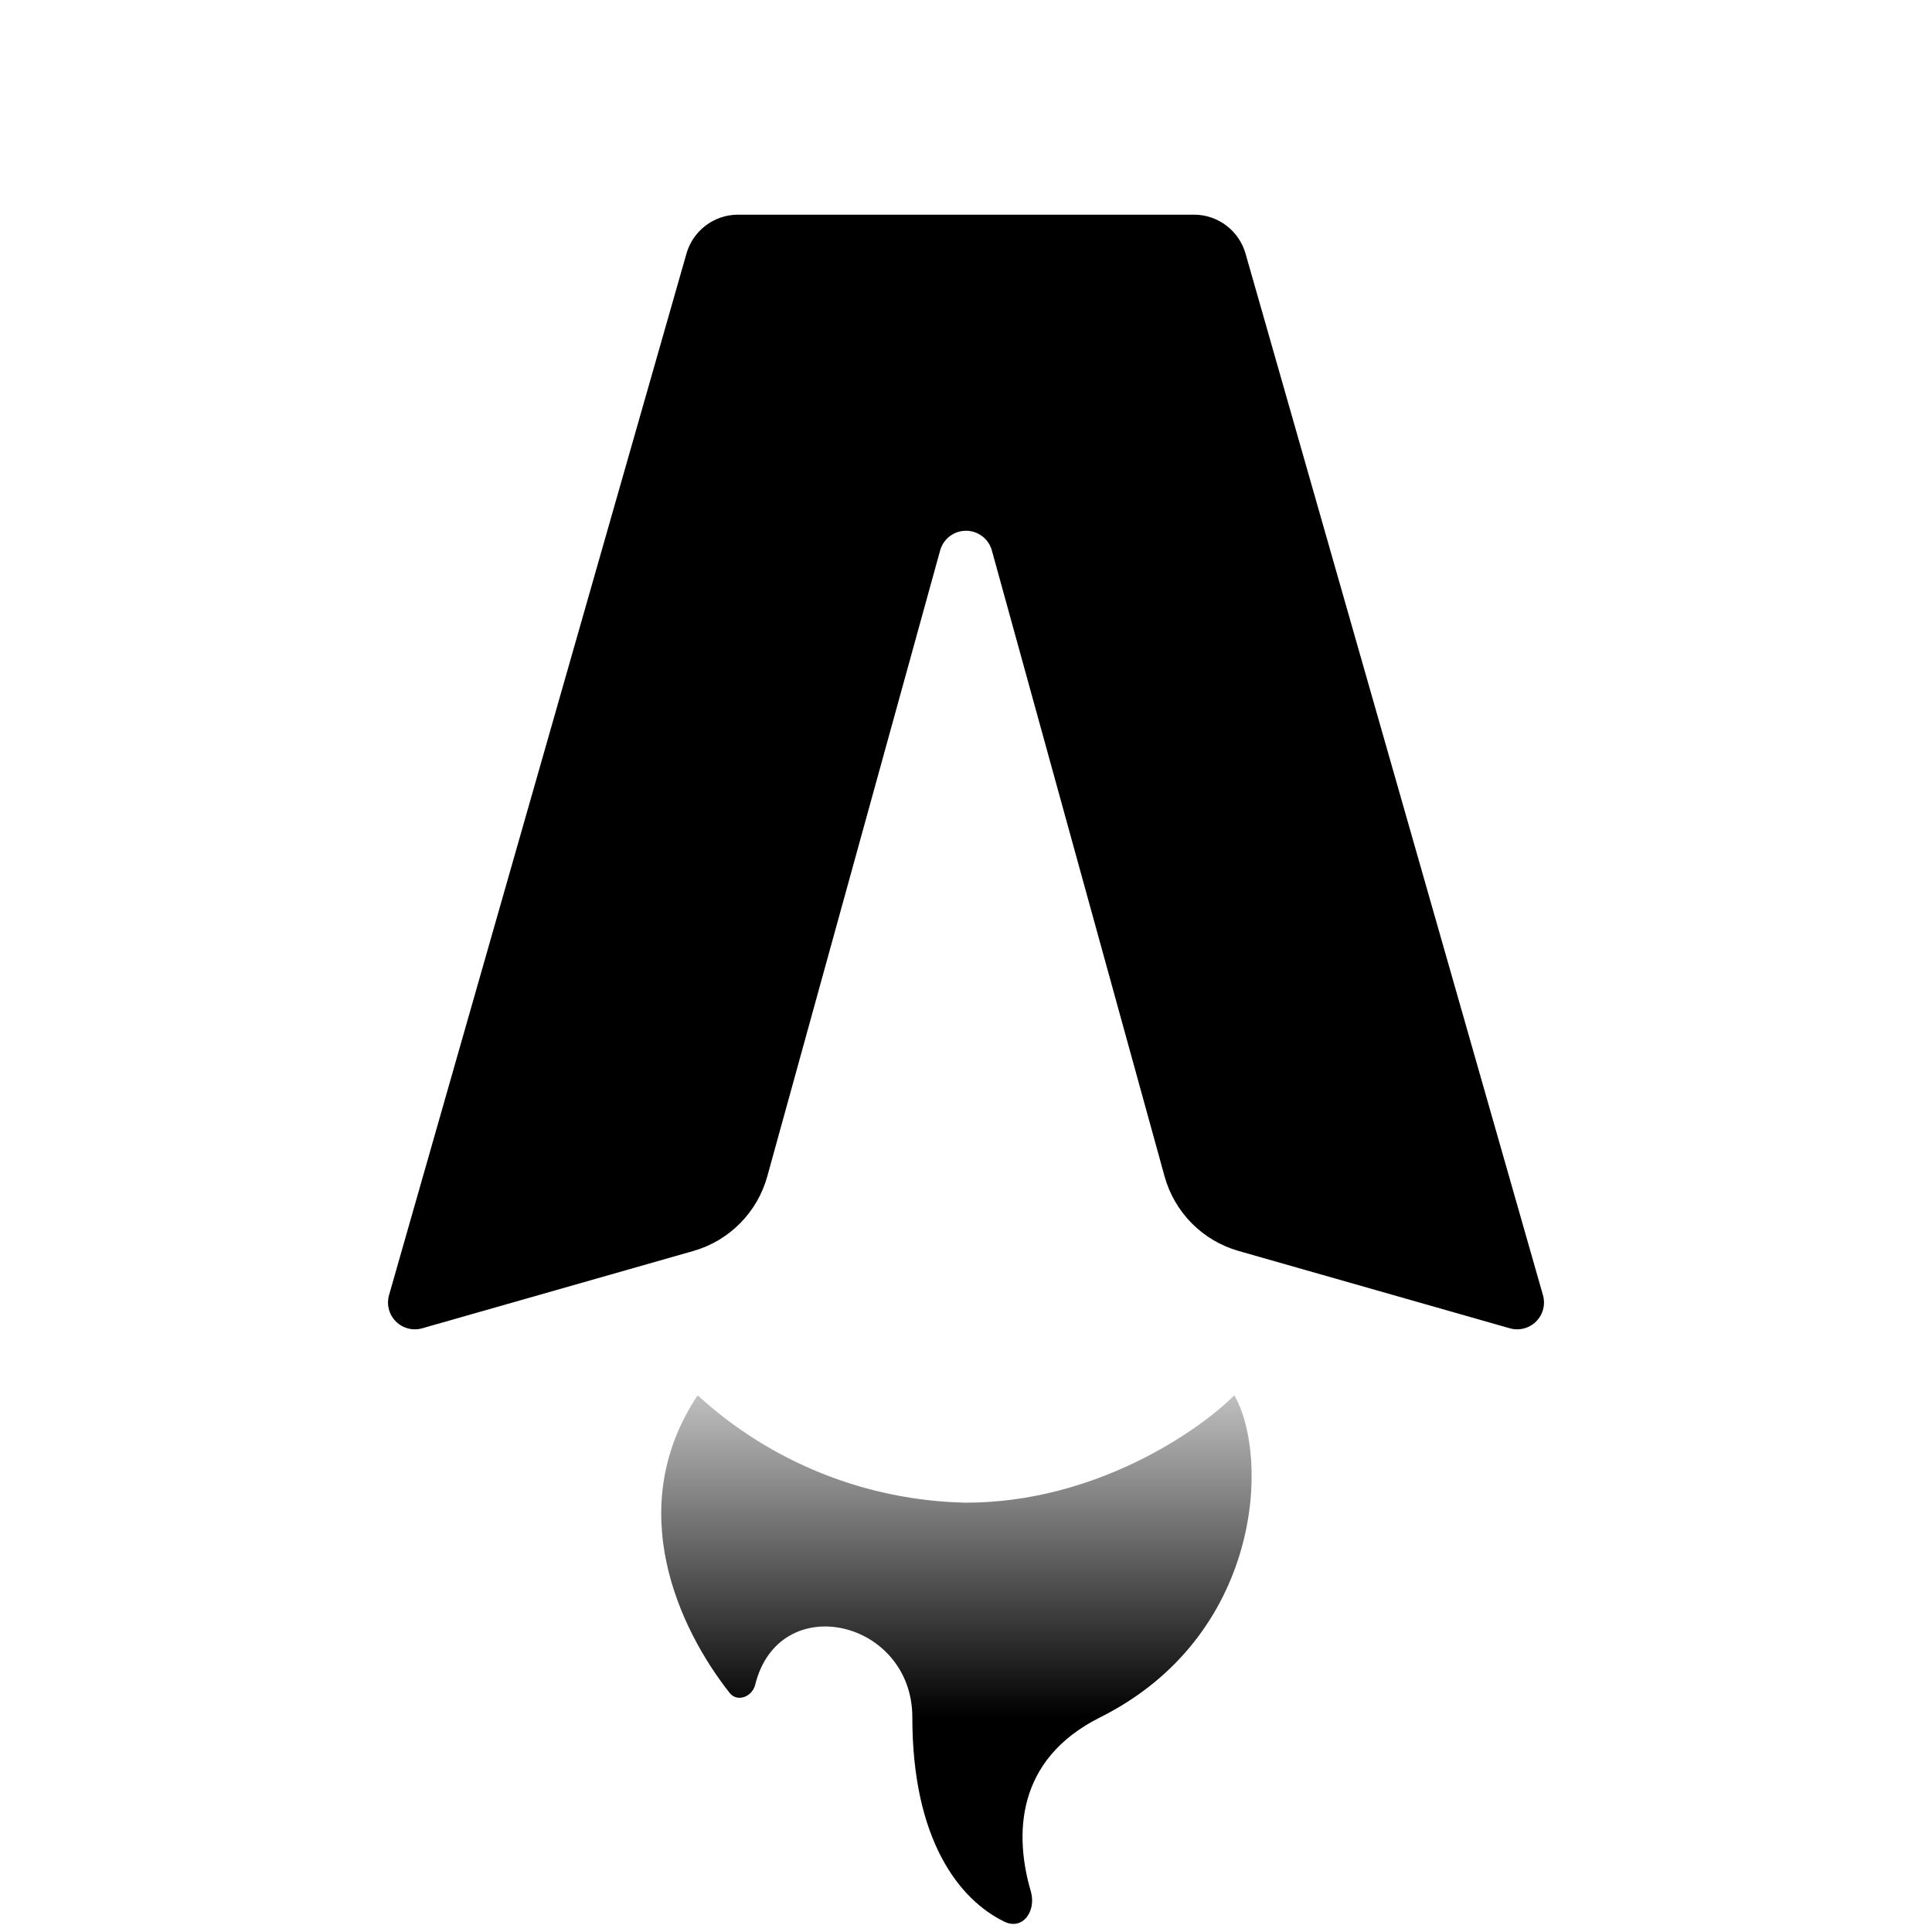
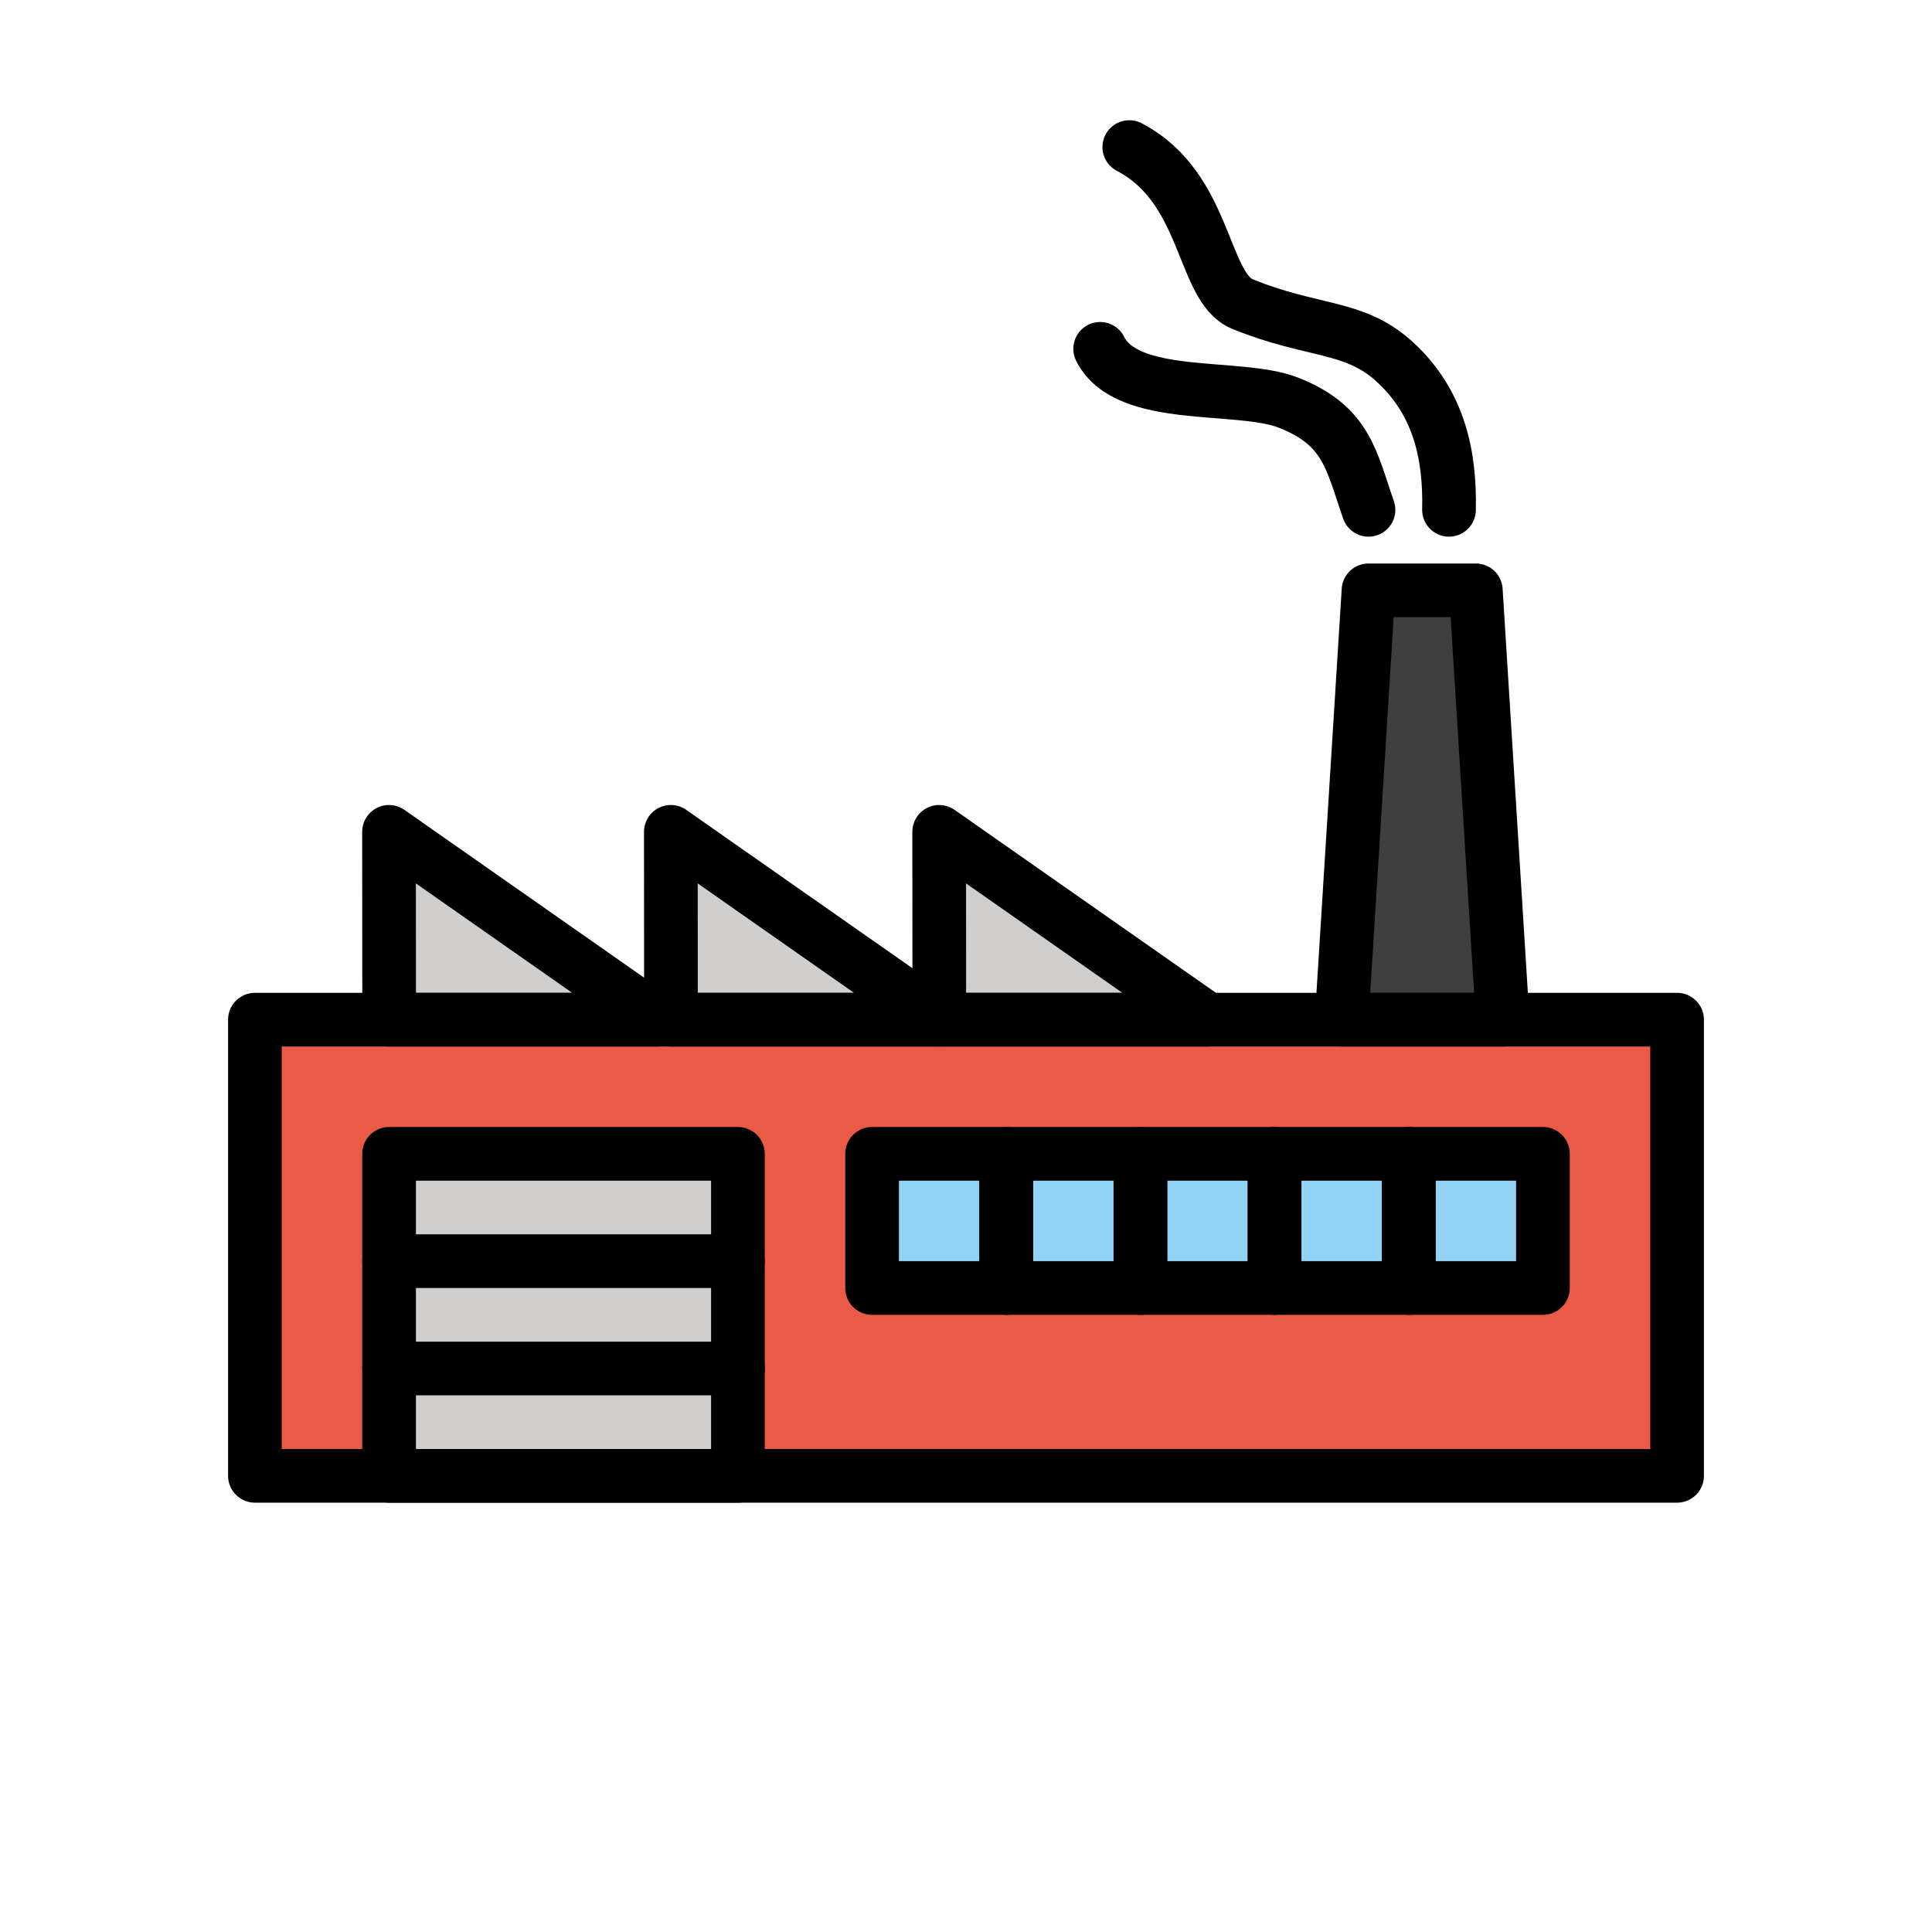
- <svg xmlns="http://www.w3.org/2000/svg" fill="none" viewBox="0 0 36 36">
-   <path fill="#000" d="M22.25 4h-8.5a1 1 0 0 0-.96.73l-5.54 19.4a.5.5 0 0 0 .62.62l5.05-1.44a2 2 0 0 0 1.38-1.4l3.22-11.66a.5.5 0 0 1 .96 0l3.22 11.67a2 2 0 0 0 1.38 1.39l5.05 1.44a.5.5 0 0 0 .62-.62l-5.54-19.4a1 1 0 0 0-.96-.73Z" />
-   <path fill="url(#gradient)" d="M18 28a7.63 7.63 0 0 1-5-2c-1.4 2.1-.35 4.35.6 5.55.14.17.41.07.47-.15.44-1.8 2.93-1.22 2.93.6 0 2.28.87 3.4 1.72 3.81.34.16.59-.2.49-.56-.31-1.05-.29-2.46 1.29-3.25 3-1.5 3.17-4.83 2.5-6-.67.67-2.6 2-5 2Z" />
-   <defs>
-     <linearGradient id="gradient" x1="16" x2="16" y1="32" y2="24" gradientUnits="userSpaceOnUse">
-       <stop stop-color="#000" />
-       <stop offset="1" stop-color="#000" stop-opacity="0" />
-     </linearGradient>
-   </defs>
-   <style>
-     @media (prefers-color-scheme:dark){:root{filter:invert(100%)}}
-   </style>
+ <svg xmlns="http://www.w3.org/2000/svg" id="emoji" viewBox="0 0 72 72">
+   <g id="color">
+     <rect x="9.5" y="38" width="53" height="17" fill="#EA5A47" stroke="none" stroke-linecap="round" stroke-linejoin="round" stroke-miterlimit="10" stroke-width="2" />
+     <rect x="14.5" y="43" width="13" height="12" fill="#D0CFCE" stroke="none" stroke-linecap="round" stroke-linejoin="round" stroke-miterlimit="10" stroke-width="2" />
+     <rect x="32.5" y="43" width="5" height="5" fill="#92D3F5" stroke="none" stroke-linecap="round" stroke-linejoin="round" stroke-miterlimit="10" stroke-width="2" />
+     <rect x="37.5" y="43" width="5" height="5" fill="#92D3F5" stroke="none" stroke-linecap="round" stroke-linejoin="round" stroke-miterlimit="10" stroke-width="2" />
+     <rect x="42.5" y="43" width="5" height="5" fill="#92D3F5" stroke="none" stroke-linecap="round" stroke-linejoin="round" stroke-miterlimit="10" stroke-width="2" />
+     <rect x="47.5" y="43" width="5" height="5" fill="#92D3F5" stroke="none" stroke-linecap="round" stroke-linejoin="round" stroke-miterlimit="10" stroke-width="2" />
+     <rect x="52.5" y="43" width="5" height="5" fill="#92D3F5" stroke="none" stroke-linecap="round" stroke-linejoin="round" stroke-miterlimit="10" stroke-width="2" />
+     <polygon fill="#3F3F3F" stroke="none" stroke-linecap="round" stroke-linejoin="round" stroke-miterlimit="10" stroke-width="2" points="56,38 50,38 51,22 55,22" />
+     <polygon fill="#D0CFCE" stroke="none" stroke-linecap="round" stroke-linejoin="round" stroke-miterlimit="10" stroke-width="2" points="14.497,31 14.502,38 24.497,38" />
+     <polygon fill="#D0CFCE" stroke="none" stroke-linecap="round" stroke-linejoin="round" stroke-miterlimit="10" stroke-width="2" points="25,31 25.005,38 35,38" />
+     <polygon fill="#D0CFCE" stroke="none" stroke-linecap="round" stroke-linejoin="round" stroke-miterlimit="10" stroke-width="2" points="35,31 35.005,38 45,38" />
+   </g>
+   <g id="hair" />
+   <g id="skin" />
+   <g id="skin-shadow" />
+   <g id="line">
+     <rect x="9.5" y="38" width="53" height="17" fill="none" stroke="#000000" stroke-linecap="round" stroke-linejoin="round" stroke-miterlimit="10" stroke-width="2" />
+     <rect x="14.5" y="43" width="13" height="12" fill="none" stroke="#000000" stroke-linecap="round" stroke-linejoin="round" stroke-miterlimit="10" stroke-width="2" />
+     <line x1="14.5" x2="27.5" y1="47" y2="47" fill="none" stroke="#000000" stroke-linecap="round" stroke-linejoin="round" stroke-miterlimit="10" stroke-width="2" />
+     <line x1="14.5" x2="27.5" y1="51" y2="51" fill="none" stroke="#000000" stroke-linecap="round" stroke-linejoin="round" stroke-miterlimit="10" stroke-width="2" />
+     <rect x="32.5" y="43" width="5" height="5" fill="none" stroke="#000000" stroke-linecap="round" stroke-linejoin="round" stroke-miterlimit="10" stroke-width="2" />
+     <rect x="37.5" y="43" width="5" height="5" fill="none" stroke="#000000" stroke-linecap="round" stroke-linejoin="round" stroke-miterlimit="10" stroke-width="2" />
+     <rect x="42.5" y="43" width="5" height="5" fill="none" stroke="#000000" stroke-linecap="round" stroke-linejoin="round" stroke-miterlimit="10" stroke-width="2" />
+     <rect x="47.5" y="43" width="5" height="5" fill="none" stroke="#000000" stroke-linecap="round" stroke-linejoin="round" stroke-miterlimit="10" stroke-width="2" />
+     <rect x="52.5" y="43" width="5" height="5" fill="none" stroke="#000000" stroke-linecap="round" stroke-linejoin="round" stroke-miterlimit="10" stroke-width="2" />
+     <polygon fill="none" stroke="#000000" stroke-linecap="round" stroke-linejoin="round" stroke-miterlimit="10" stroke-width="2" points="56,38 50,38 51,22 55,22" />
+     <polygon fill="none" stroke="#000000" stroke-linecap="round" stroke-linejoin="round" stroke-miterlimit="10" stroke-width="2" points="14.497,31 14.502,38 24.497,38" />
+     <polygon fill="none" stroke="#000000" stroke-linecap="round" stroke-linejoin="round" stroke-miterlimit="10" stroke-width="2" points="25,31 25.005,38 35,38" />
+     <polygon fill="none" stroke="#000000" stroke-linecap="round" stroke-linejoin="round" stroke-miterlimit="10" stroke-width="2" points="35,31 35.005,38 45,38" />
+     <path fill="none" stroke="#000000" stroke-linecap="round" stroke-miterlimit="10" stroke-width="2" d="M54,19 c0.043-1.956-0.325-4.002-2.079-5.566c-1.488-1.327-3.042-1.049-5.619-2.103C44.783,10.709,45,7,42.085,5.481" />
+     <path fill="none" stroke="#000000" stroke-linecap="round" stroke-miterlimit="10" stroke-width="2" d="M51,19 c-0.645-1.847-0.809-3.15-3-4c-1.858-0.721-6,0-7-2" />
+   </g>
</svg>
